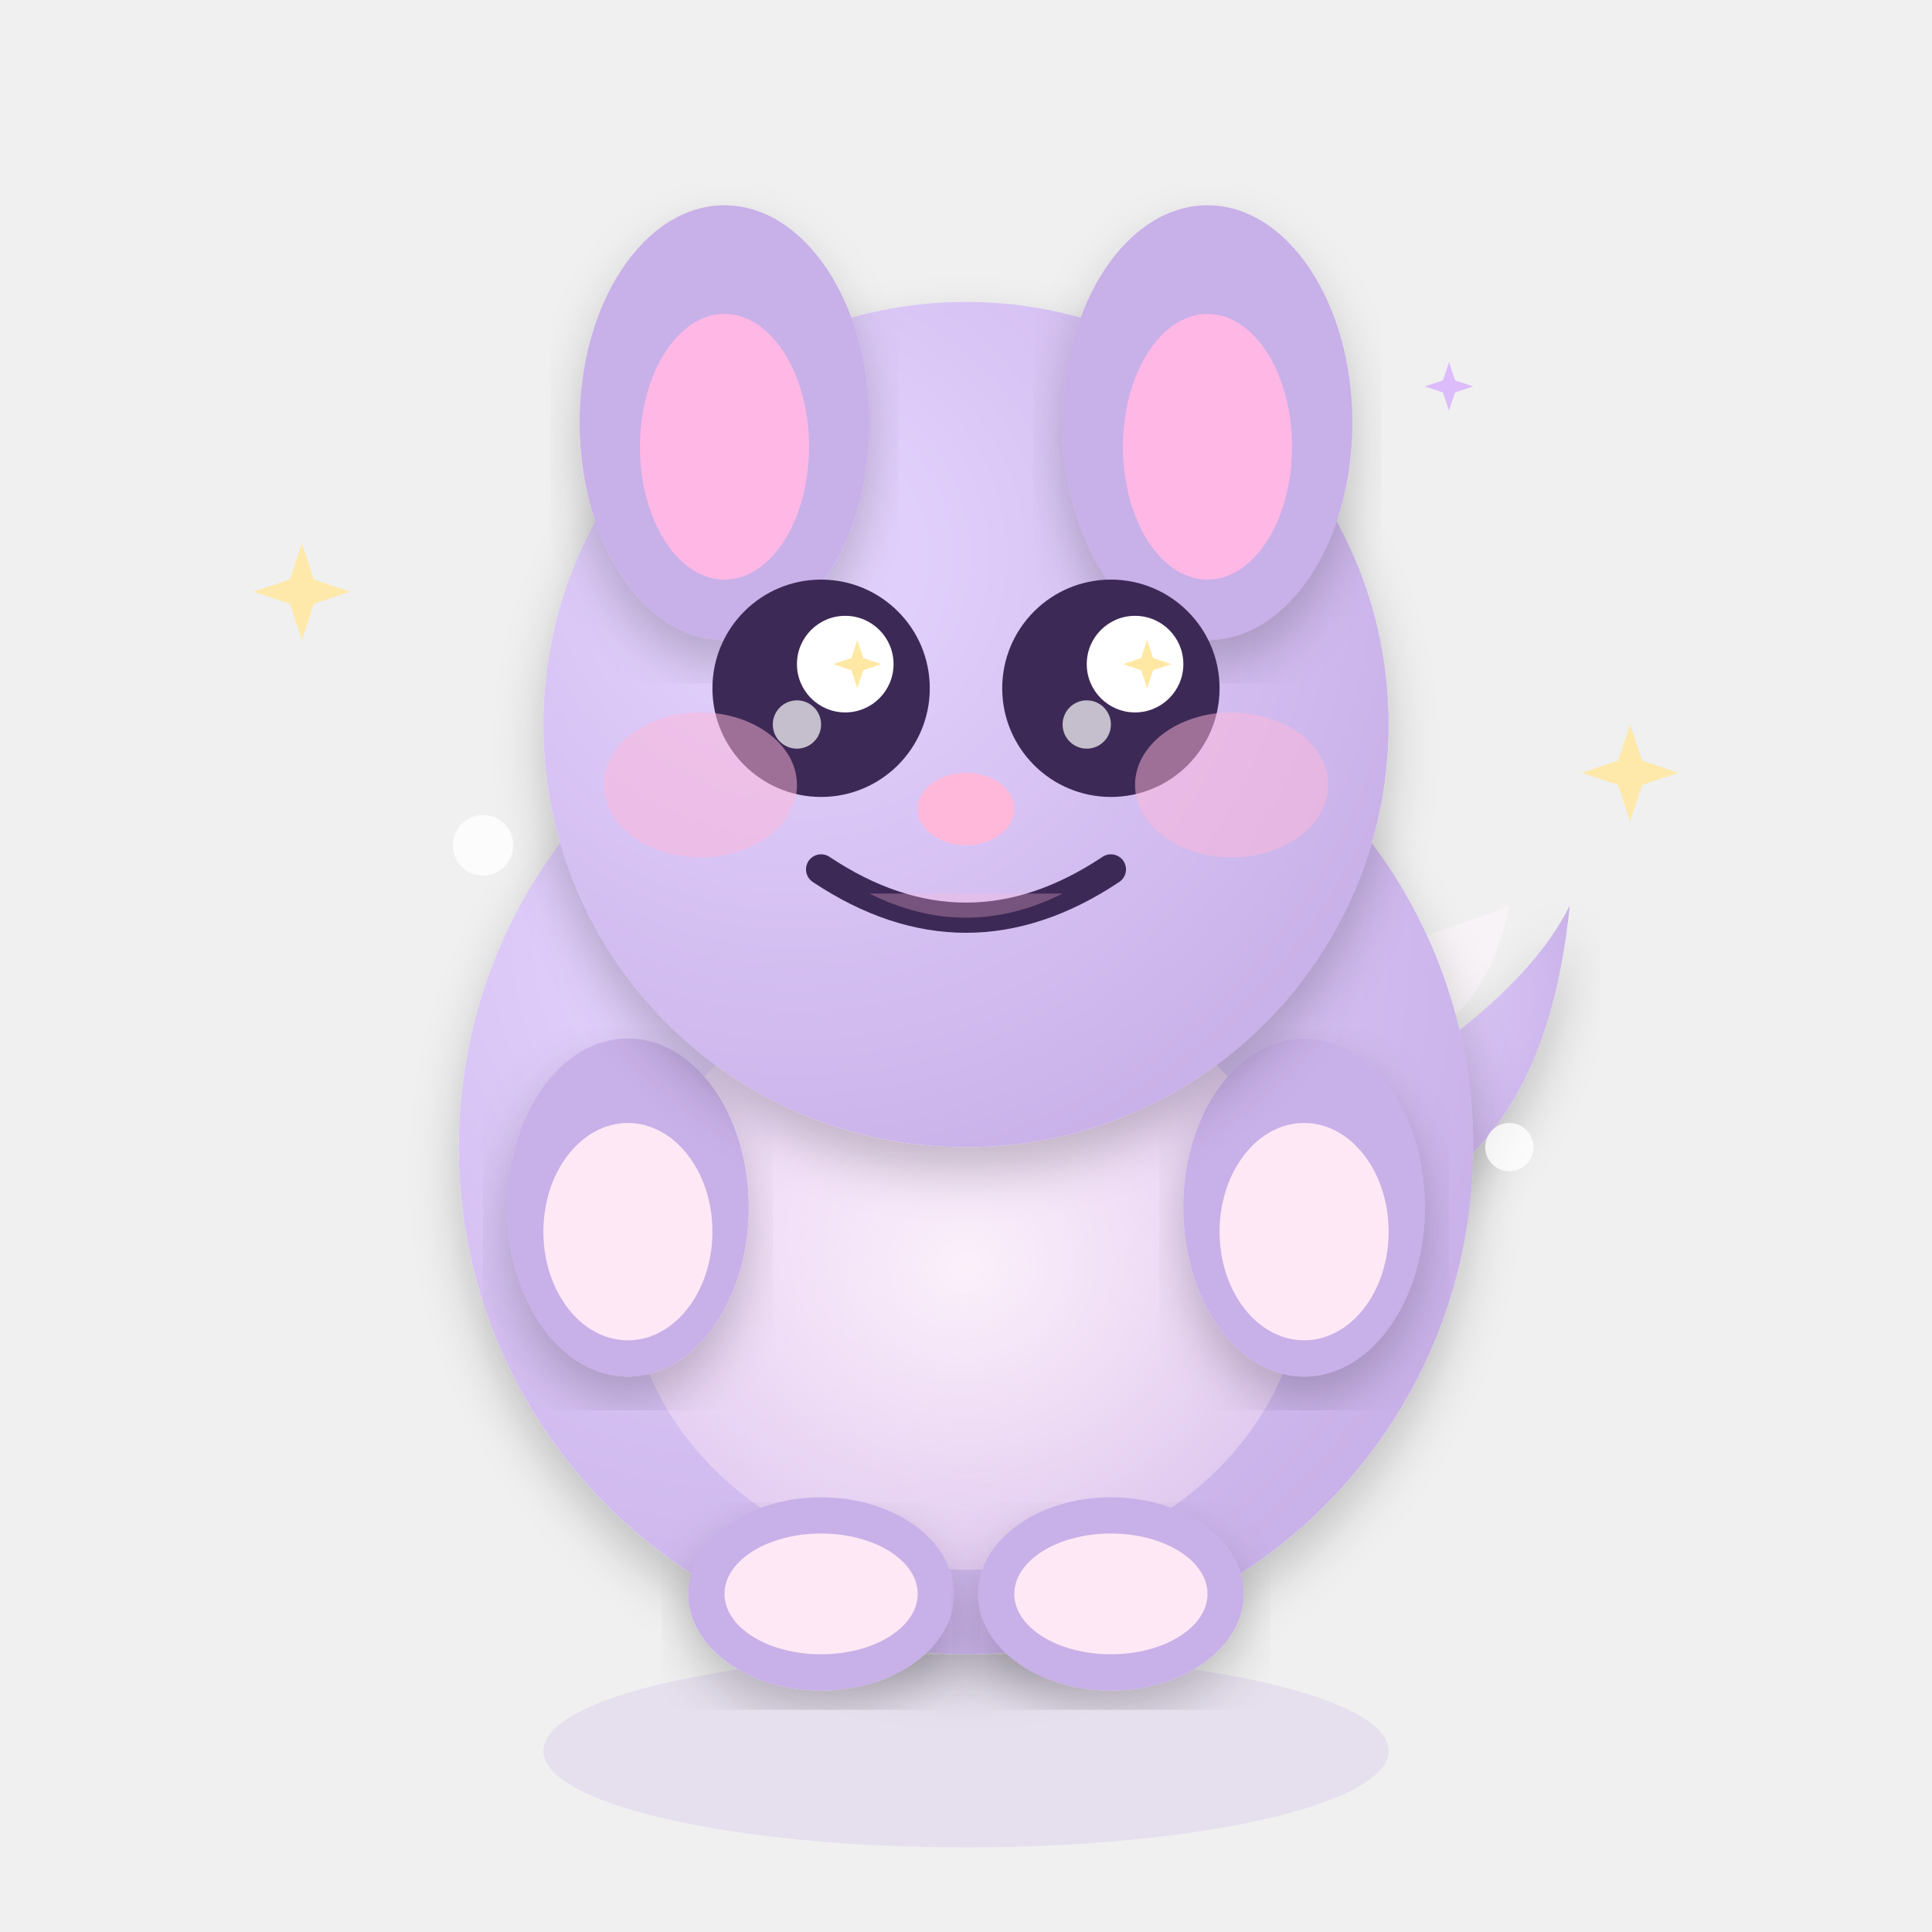
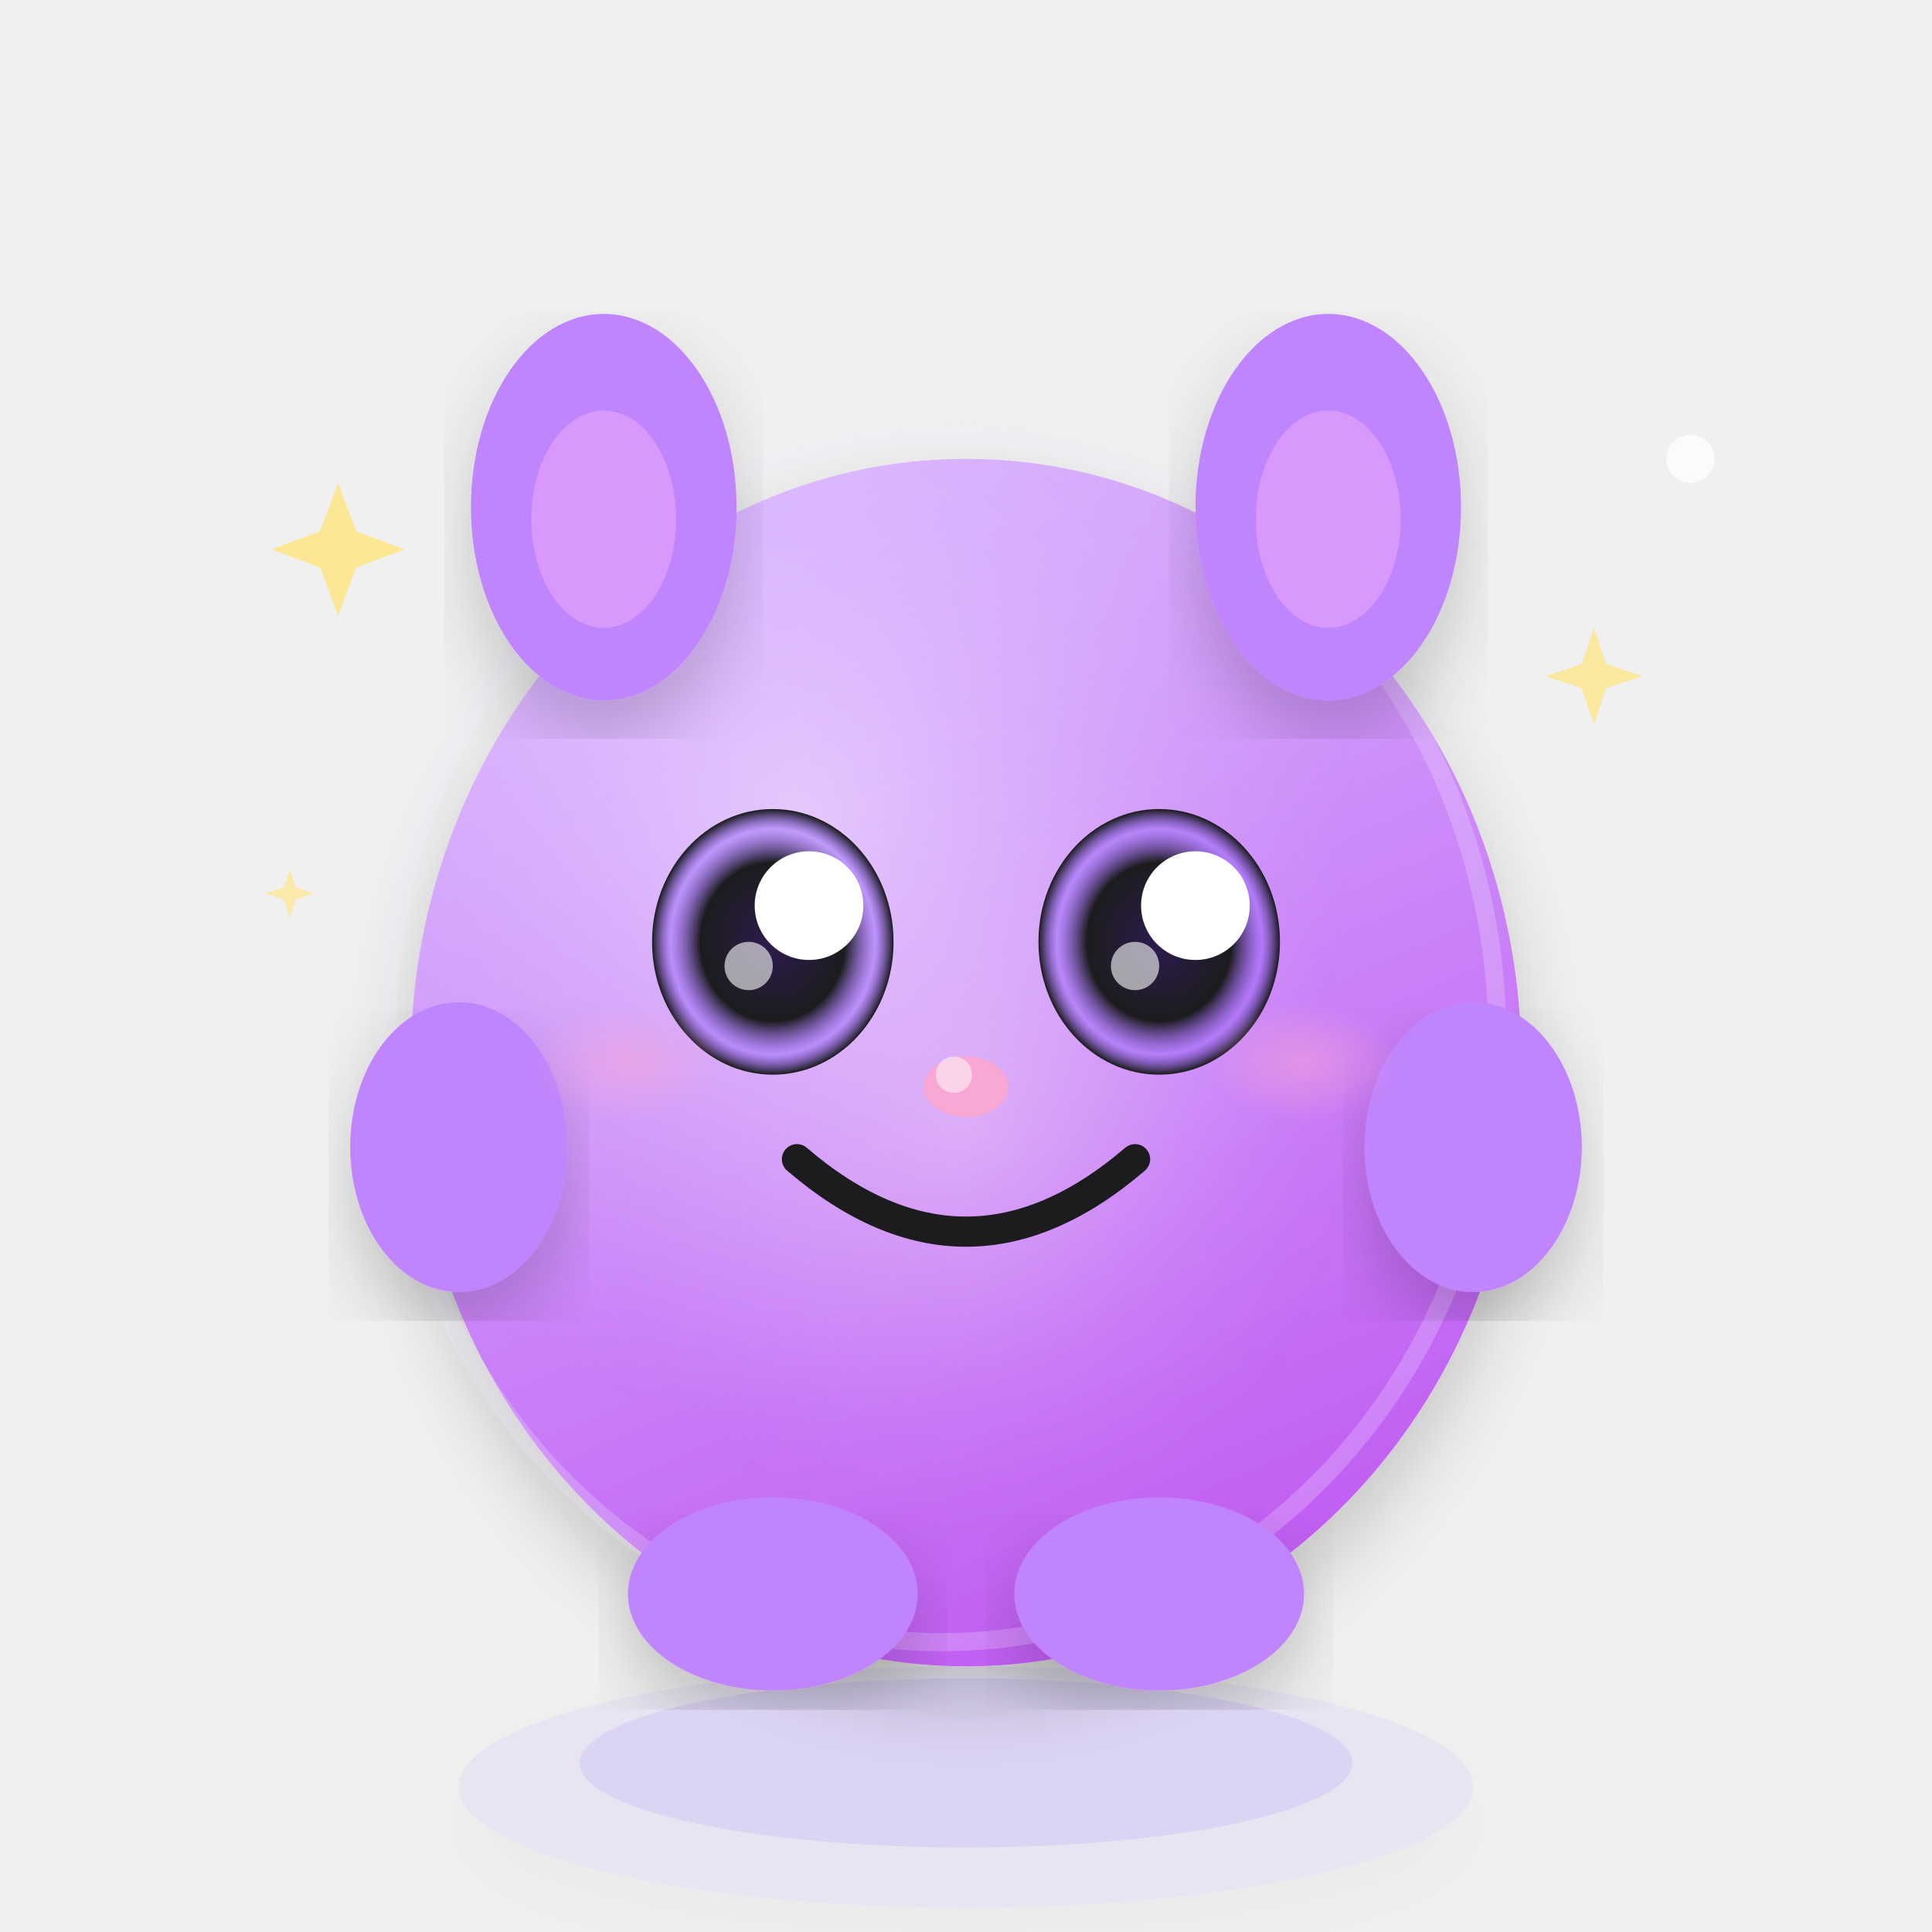
<svg xmlns="http://www.w3.org/2000/svg" width="160" height="160" viewBox="0 0 160 160" fill="none">
  <defs>
-     <radialGradient id="bodyGrad-happy" cx="0.3" cy="0.3" r="0.8">
-       <stop offset="0%" style="stop-color:#E6D5FF;stop-opacity:1" />
-       <stop offset="100%" style="stop-color:#C8B0E8;stop-opacity:1" />
+     <linearGradient id="body-h" x1="0.3" y1="0" x2="0.7" y2="1">
+       <stop offset="0%" stop-color="#d8b4fe" />
+       <stop offset="100%" stop-color="#BF5AF2" />
+     </linearGradient>
+     <radialGradient id="shine-h" cx="0.35" cy="0.3" r="0.5">
+       <stop offset="0%" stop-color="#f3e8ff" stop-opacity="0.6" />
+       <stop offset="100%" stop-color="#d8b4fe" stop-opacity="0" />
    </radialGradient>
-     <radialGradient id="bellyGrad-happy" cx="0.5" cy="0.5" r="0.6">
-       <stop offset="0%" style="stop-color:#FFF5FB;stop-opacity:0.9" />
-       <stop offset="100%" style="stop-color:#FFE8F5;stop-opacity:0.3" />
+     <radialGradient id="belly-h" cx="0.5" cy="0.55" r="0.35">
+       <stop offset="0%" stop-color="#fce7f3" stop-opacity="0.3" />
+       <stop offset="100%" stop-color="#d8b4fe" stop-opacity="0" />
    </radialGradient>
-     <filter id="shadow-happy">
-       <feGaussianBlur in="SourceAlpha" stdDeviation="2" />
-       <feOffset dx="0" dy="2" result="offsetblur" />
+     <radialGradient id="iris-h" cx="0.5" cy="0.5" r="0.5">
+       <stop offset="0%" stop-color="#2d1b4e" />
+       <stop offset="60%" stop-color="#1c1c1e" />
+       <stop offset="85%" stop-color="#8b5cf6" stop-opacity="0.4" />
+       <stop offset="100%" stop-color="#1c1c1e" />
+     </radialGradient>
+     <radialGradient id="cheek-h" cx="0.5" cy="0.5" r="0.5">
+       <stop offset="0%" stop-color="#f9a8d4" stop-opacity="0.5" />
+       <stop offset="100%" stop-color="#f9a8d4" stop-opacity="0" />
+     </radialGradient>
+     <filter id="sh-h">
+       <feGaussianBlur in="SourceAlpha" stdDeviation="3" />
+       <feOffset dy="3" />
      <feComponentTransfer>
-         <feFuncA type="linear" slope="0.2" />
+         <feFuncA type="linear" slope="0.18" />
      </feComponentTransfer>
      <feMerge>
        <feMergeNode />
        <feMergeNode in="SourceGraphic" />
      </feMerge>
    </filter>
  </defs>
-   <ellipse cx="80" cy="145" rx="35" ry="8" fill="#C8B0E8" opacity="0.25" />
-   <path d="M 105 95 Q 125 85, 130 75 Q 128 95, 115 100 Z" fill="url(#bodyGrad-happy)" filter="url(#shadow-happy)" />
-   <path d="M 110 80 Q 120 77, 125 75 Q 123 85, 115 87 Z" fill="#FFF5FB" opacity="0.5" />
-   <circle cx="80" cy="95" r="42" fill="url(#bodyGrad-happy)" filter="url(#shadow-happy)" />
-   <ellipse cx="80" cy="105" rx="28" ry="25" fill="url(#bellyGrad-happy)" />
-   <ellipse cx="52" cy="100" rx="10" ry="14" fill="#C8B0E8" filter="url(#shadow-happy)" />
-   <ellipse cx="108" cy="100" rx="10" ry="14" fill="#C8B0E8" filter="url(#shadow-happy)" />
-   <ellipse cx="52" cy="102" rx="7" ry="9" fill="#FFE8F5" />
-   <ellipse cx="108" cy="102" rx="7" ry="9" fill="#FFE8F5" />
-   <ellipse cx="68" cy="132" rx="11" ry="8" fill="#C8B0E8" filter="url(#shadow-happy)" />
-   <ellipse cx="92" cy="132" rx="11" ry="8" fill="#C8B0E8" filter="url(#shadow-happy)" />
-   <ellipse cx="68" cy="132" rx="8" ry="5" fill="#FFE8F5" />
-   <ellipse cx="92" cy="132" rx="8" ry="5" fill="#FFE8F5" />
-   <circle cx="80" cy="60" r="35" fill="url(#bodyGrad-happy)" filter="url(#shadow-happy)" />
-   <ellipse cx="60" cy="35" rx="12" ry="18" fill="#C8B0E8" filter="url(#shadow-happy)" />
-   <ellipse cx="100" cy="35" rx="12" ry="18" fill="#C8B0E8" filter="url(#shadow-happy)" />
-   <ellipse cx="60" cy="37" rx="7" ry="11" fill="#FFB8E6" />
-   <ellipse cx="100" cy="37" rx="7" ry="11" fill="#FFB8E6" />
-   <circle cx="68" cy="57" r="9" fill="#3D2956" />
-   <circle cx="92" cy="57" r="9" fill="#3D2956" />
-   <circle cx="70" cy="55" r="4" fill="#FFFFFF" />
-   <circle cx="94" cy="55" r="4" fill="#FFFFFF" />
-   <circle cx="66" cy="60" r="2" fill="#FFFFFF" opacity="0.7" />
-   <circle cx="90" cy="60" r="2" fill="#FFFFFF" opacity="0.7" />
-   <path d="M 71 53 L 71.5 54.5 L 73 55 L 71.5 55.5 L 71 57 L 70.5 55.5 L 69 55 L 70.5 54.5 Z" fill="#FFE8A3" />
-   <path d="M 95 53 L 95.5 54.5 L 97 55 L 95.5 55.5 L 95 57 L 94.5 55.5 L 93 55 L 94.5 54.5 Z" fill="#FFE8A3" />
-   <ellipse cx="80" cy="67" rx="4" ry="3" fill="#FFB8D9" />
-   <ellipse cx="58" cy="65" rx="8" ry="6" fill="#FFB8D9" opacity="0.5" />
-   <ellipse cx="102" cy="65" rx="8" ry="6" fill="#FFB8D9" opacity="0.5" />
-   <path d="M 68 72 Q 80 80, 92 72" stroke="#3D2956" stroke-width="2.5" fill="none" stroke-linecap="round" />
-   <path d="M 72 74 Q 80 78, 88 74" fill="#FFB8D9" opacity="0.3" />
-   <path d="M 25 45 L 26 48 L 29 49 L 26 50 L 25 53 L 24 50 L 21 49 L 24 48 Z" fill="#FFE8A3" opacity="0.9" />
-   <path d="M 135 60 L 136 63 L 139 64 L 136 65 L 135 68 L 134 65 L 131 64 L 134 63 Z" fill="#FFE8A3" opacity="0.9" />
-   <path d="M 120 30 L 120.5 31.5 L 122 32 L 120.5 32.5 L 120 34 L 119.5 32.5 L 118 32 L 119.5 31.5 Z" fill="#D4A5FF" opacity="0.7" />
-   <circle cx="40" cy="70" r="2.5" fill="#FFFFFF" opacity="0.8" />
-   <circle cx="125" cy="95" r="2" fill="#FFFFFF" opacity="0.8" />
+   <ellipse cx="80" cy="148" rx="42" ry="10" fill="#a78bfa" opacity="0.12" filter="url(#sh-h)" />
+   <ellipse cx="80" cy="146" rx="32" ry="7" fill="#a78bfa" opacity="0.18" />
+   <ellipse cx="80" cy="88" rx="46" ry="50" fill="url(#body-h)" filter="url(#sh-h)" />
+   <ellipse cx="80" cy="88" rx="46" ry="50" fill="url(#shine-h)" />
+   <ellipse cx="80" cy="88" rx="46" ry="50" fill="url(#belly-h)" />
+   <ellipse cx="80" cy="88" rx="46" ry="50" fill="none" stroke="#f3e8ff" stroke-width="1.5" opacity="0.25" style="transform: translate(-2px, -2px)" />
+   <ellipse cx="50" cy="42" rx="11" ry="16" fill="#c084fc" filter="url(#sh-h)" />
+   <ellipse cx="110" cy="42" rx="11" ry="16" fill="#c084fc" filter="url(#sh-h)" />
+   <ellipse cx="50" cy="43" rx="6" ry="9" fill="#f0abfc" opacity="0.5" />
+   <ellipse cx="110" cy="43" rx="6" ry="9" fill="#f0abfc" opacity="0.5" />
+   <ellipse cx="38" cy="95" rx="9" ry="12" fill="#c084fc" filter="url(#sh-h)" />
+   <ellipse cx="122" cy="95" rx="9" ry="12" fill="#c084fc" filter="url(#sh-h)" />
+   <ellipse cx="64" cy="132" rx="12" ry="8" fill="#c084fc" filter="url(#sh-h)" />
+   <ellipse cx="96" cy="132" rx="12" ry="8" fill="#c084fc" filter="url(#sh-h)" />
+   <ellipse cx="64" cy="78" rx="10" ry="11" fill="url(#iris-h)" />
+   <ellipse cx="96" cy="78" rx="10" ry="11" fill="url(#iris-h)" />
+   <circle cx="67" cy="75" r="4.5" fill="#fff" />
+   <circle cx="99" cy="75" r="4.5" fill="#fff" />
+   <circle cx="62" cy="80" r="2" fill="#fff" opacity="0.6" />
+   <circle cx="94" cy="80" r="2" fill="#fff" opacity="0.6" />
+   <ellipse cx="80" cy="90" rx="3.5" ry="2.5" fill="#f9a8d4" />
+   <circle cx="79" cy="89" r="1.5" fill="#fff" opacity="0.5" />
+   <ellipse cx="52" cy="88" rx="8" ry="5" fill="url(#cheek-h)" />
+   <ellipse cx="108" cy="88" rx="8" ry="5" fill="url(#cheek-h)" />
+   <path d="M66 96 Q80 108 94 96" stroke="#1c1c1e" stroke-width="2.5" fill="none" stroke-linecap="round" />
+   <path d="M28 40 L29.5 44 L33.5 45.5 L29.5 47 L28 51 L26.5 47 L22.5 45.5 L26.5 44Z" fill="#fde68a" opacity="0.9" />
+   <path d="M132 52 L133 55 L136 56 L133 57 L132 60 L131 57 L128 56 L131 55Z" fill="#fde68a" opacity="0.8" />
+   <circle cx="140" cy="38" r="2" fill="#fff" opacity="0.7" />
+   <path d="M24 72 L24.5 73.5 L26 74 L24.5 74.5 L24 76 L23.5 74.5 L22 74 L23.5 73.5Z" fill="#fde68a" opacity="0.7" />
</svg>
